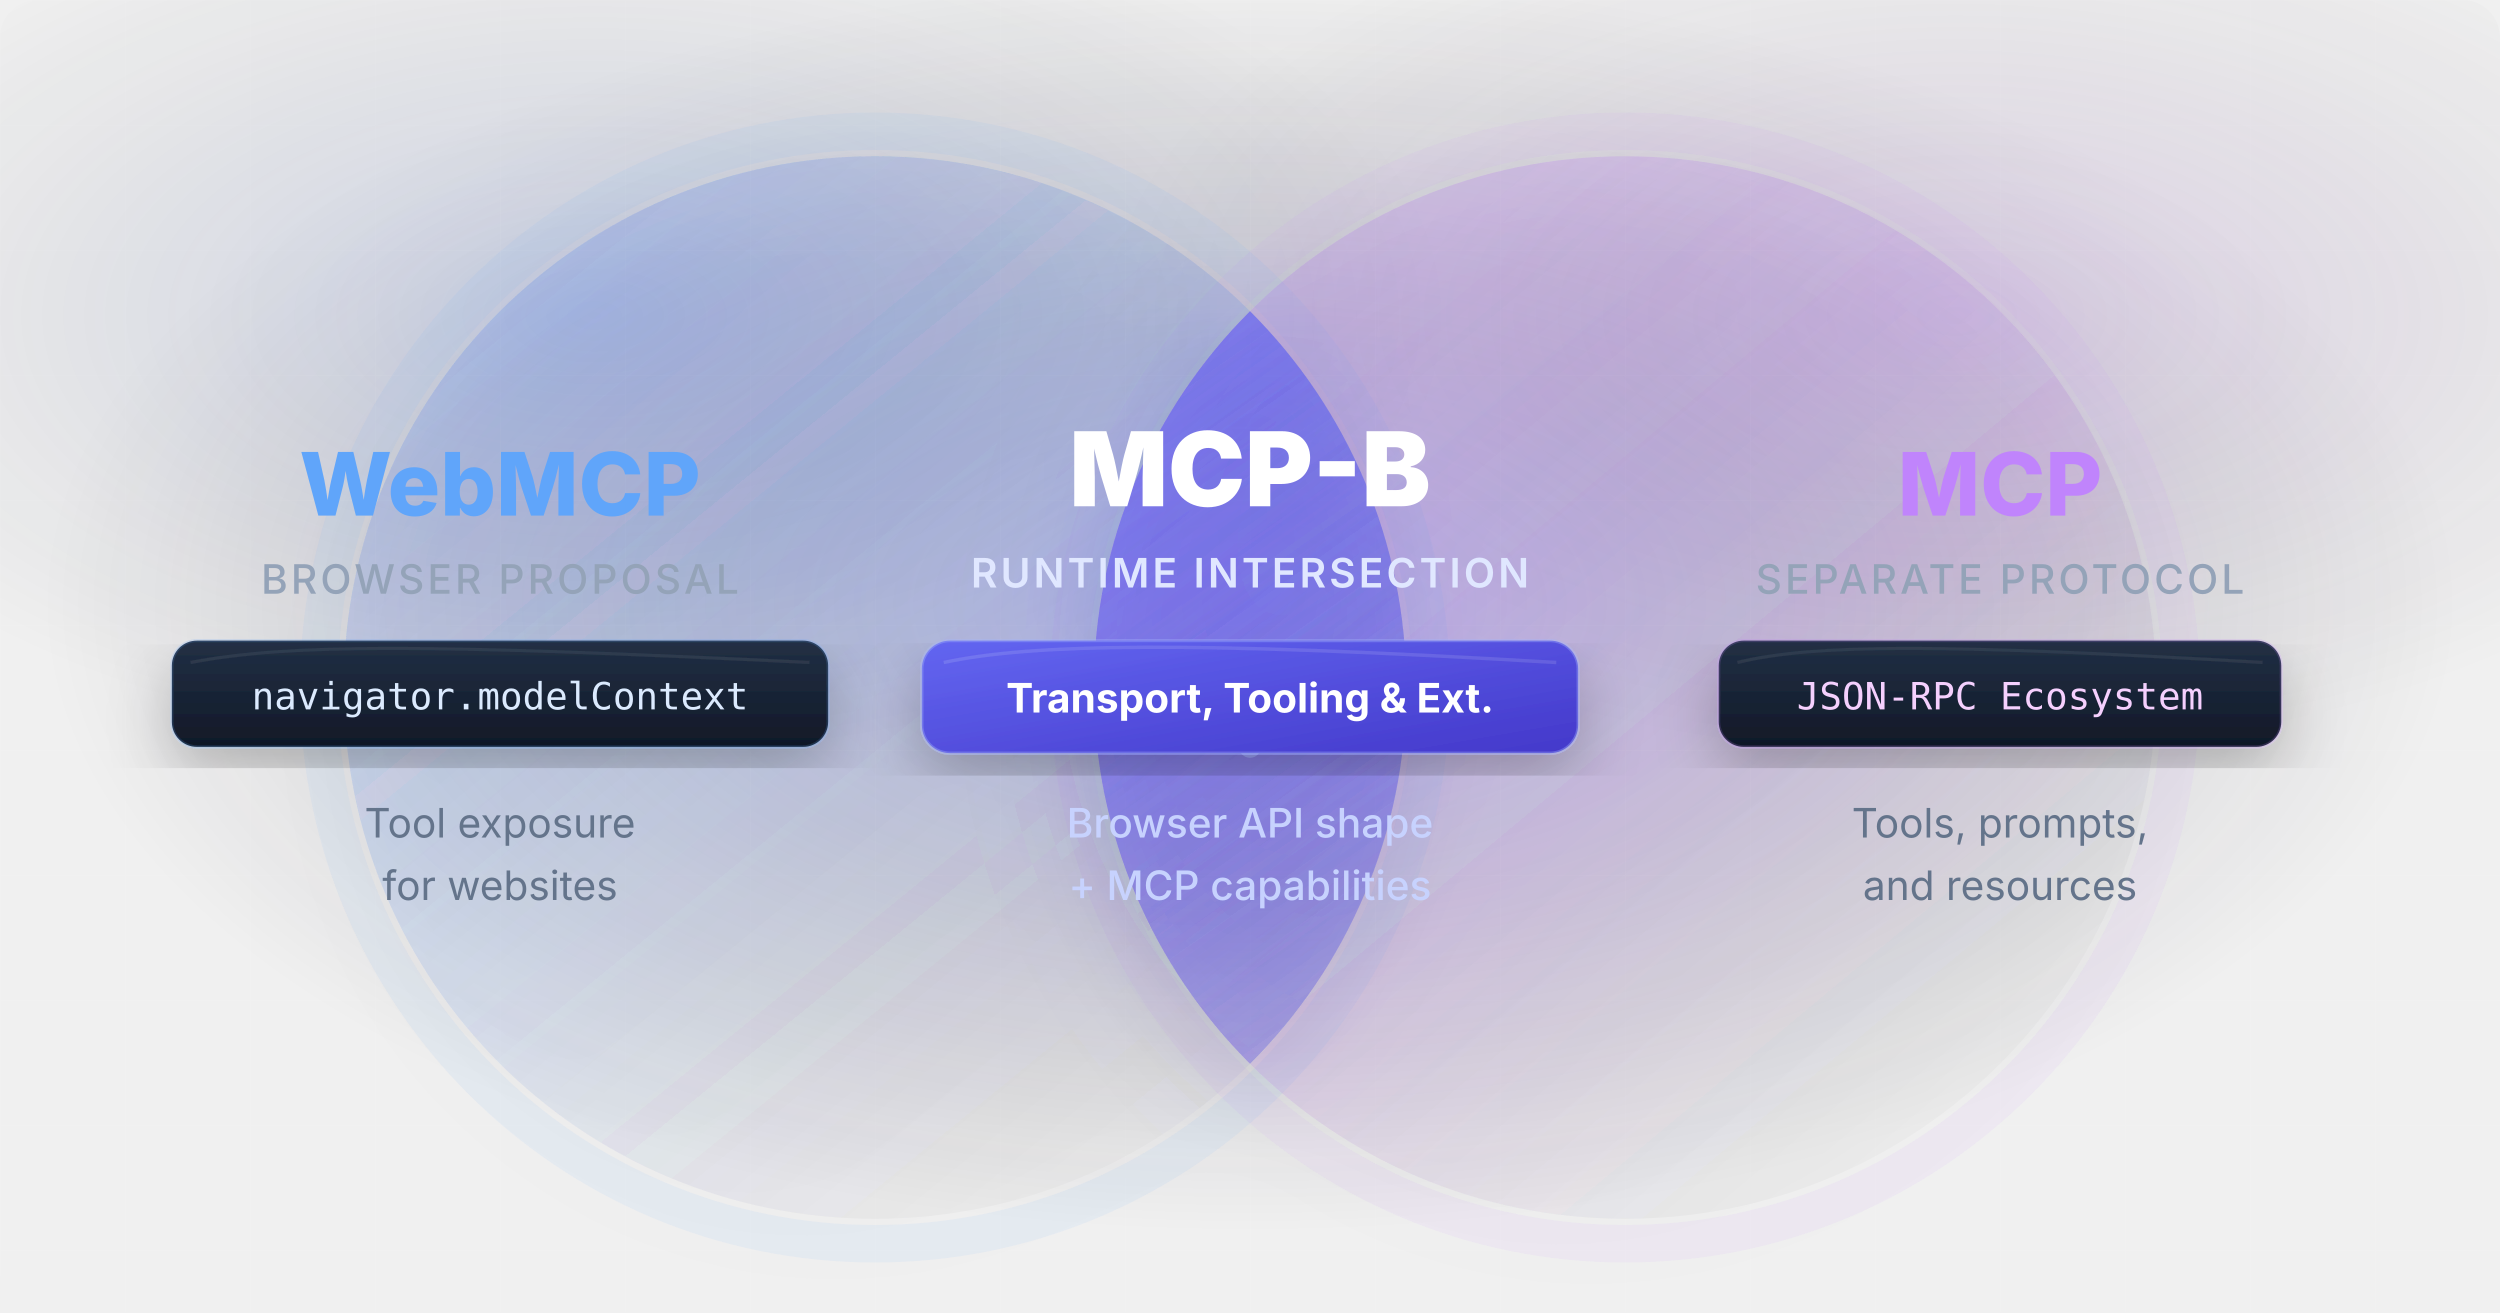
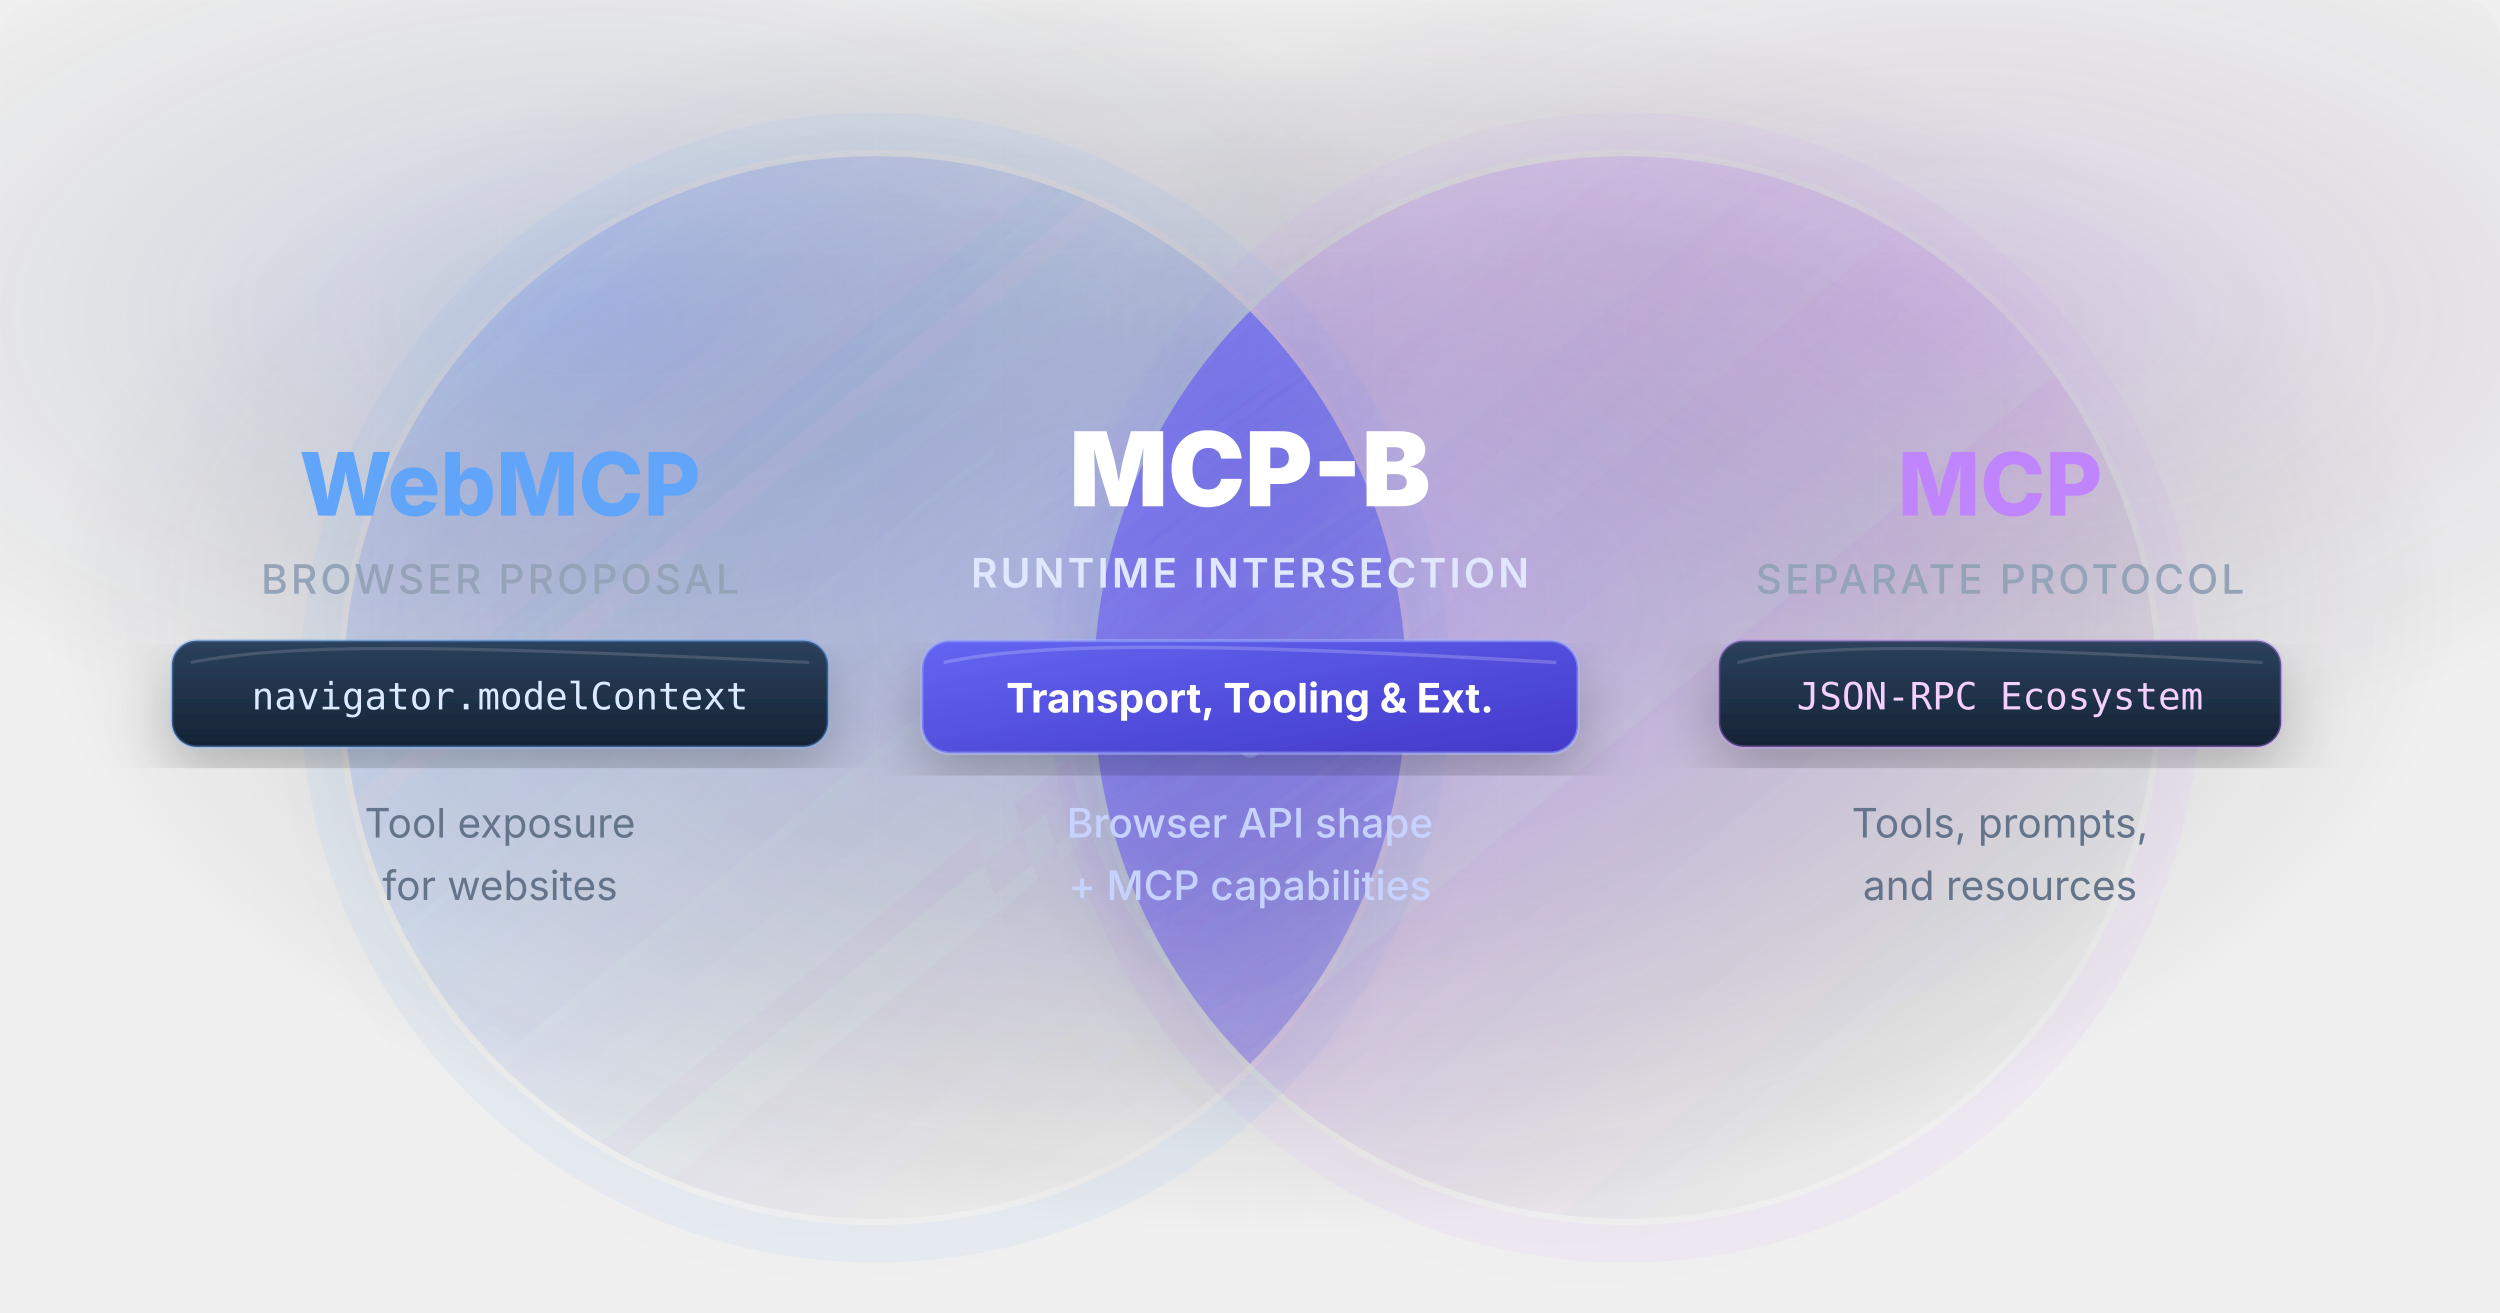
<svg xmlns="http://www.w3.org/2000/svg" viewBox="0 0 800 420">
  <defs>
    <linearGradient id="f" x1="16%" x2="78%" y1="12%" y2="88%">
      <stop offset="0%" stop-color="#2563eb" stop-opacity=".18" />
      <stop offset="54%" stop-color="#1d4ed8" stop-opacity=".08" />
      <stop offset="100%" stop-color="#0b1220" stop-opacity=".02" />
    </linearGradient>
    <linearGradient id="g" x1="22%" x2="82%" y1="16%" y2="88%">
      <stop offset="0%" stop-color="#a855f7" stop-opacity=".18" />
      <stop offset="56%" stop-color="#7e22ce" stop-opacity=".08" />
      <stop offset="100%" stop-color="#140b1d" stop-opacity=".02" />
    </linearGradient>
    <linearGradient id="h" x1="22%" x2="80%" y1="10%" y2="92%">
      <stop offset="0%" stop-color="#6366f1" stop-opacity=".66" />
      <stop offset="58%" stop-color="#4f46e5" stop-opacity=".3" />
      <stop offset="100%" stop-color="#312e81" stop-opacity=".12" />
    </linearGradient>
    <linearGradient id="r" x1="0%" x2="0%" y1="0%" y2="100%">
-       <stop offset="0%" stop-color="#223045" />
-       <stop offset="100%" stop-color="#101827" />
+       <stop offset="0%" stop-color="#2b415d" />
+       <stop offset="100%" stop-color="#162335" />
    </linearGradient>
    <linearGradient id="s" x1="0%" x2="100%" y1="0%" y2="100%">
      <stop offset="0%" stop-color="#6366f1" />
      <stop offset="100%" stop-color="#4338ca" />
    </linearGradient>
    <linearGradient id="n" x1="0%" x2="100%" y1="0%" y2="0%">
      <stop offset="0%" stop-color="#60a5fa" stop-opacity="0" />
      <stop offset="100%" stop-color="#60a5fa" stop-opacity=".44" />
    </linearGradient>
    <linearGradient id="o" x1="0%" x2="100%" y1="0%" y2="0%">
      <stop offset="0%" stop-color="#c084fc" stop-opacity=".44" />
      <stop offset="100%" stop-color="#c084fc" stop-opacity="0" />
    </linearGradient>
    <linearGradient id="p" x1="0%" x2="100%" y1="0%" y2="0%">
      <stop offset="0%" stop-color="#818cf8" stop-opacity="0" />
      <stop offset="50%" stop-color="#a5b4fc" stop-opacity=".58" />
      <stop offset="100%" stop-color="#818cf8" stop-opacity="0" />
    </linearGradient>
    <radialGradient id="c" cx="50%" cy="46%" r="48%">
      <stop offset="0%" stop-color="#4f46e5" stop-opacity=".28" />
      <stop offset="42%" stop-color="#312e81" stop-opacity=".18" />
      <stop offset="100%" stop-color="#08060d" stop-opacity="0" />
    </radialGradient>
    <radialGradient id="a" cx="24%" cy="24%" r="34%">
      <stop offset="0%" stop-color="#1d4ed8" stop-opacity=".16" />
      <stop offset="100%" stop-color="#08060d" stop-opacity="0" />
    </radialGradient>
    <radialGradient id="b" cx="78%" cy="24%" r="34%">
      <stop offset="0%" stop-color="#7e22ce" stop-opacity=".15" />
      <stop offset="100%" stop-color="#08060d" stop-opacity="0" />
    </radialGradient>
    <filter id="e" width="140%" height="140%" x="-20%" y="-20%">
      <feDropShadow dx="0" dy="12" flood-color="#020617" flood-opacity=".24" stdDeviation="14" />
    </filter>
    <filter id="q" width="140%" height="140%" x="-20%" y="-20%">
      <feDropShadow dx="0" dy="8" flood-color="#020617" flood-opacity=".24" stdDeviation="10" />
    </filter>
    <filter id="j" width="180%" height="180%" x="-40%" y="-40%">
      <feDropShadow dx="0" dy="0" flood-color="#6366f1" flood-opacity=".24" stdDeviation="14" />
      <feDropShadow dx="0" dy="0" flood-color="#2563eb" flood-opacity=".1" stdDeviation="28" />
    </filter>
    <clipPath id="i">
      <circle cx="280" cy="220" r="170" />
    </clipPath>
    <pattern id="d" width="40" height="40" patternUnits="userSpaceOnUse">
      <path fill="none" stroke="rgba(255,255,255,0.045)" stroke-width=".5" d="M40 0H0v40" />
    </pattern>
  </defs>
  <rect width="100%" height="100%" fill="url(#a)" rx="12" />
  <rect width="100%" height="100%" fill="url(#b)" rx="12" />
  <rect width="100%" height="100%" fill="url(#c)" rx="12" />
  <rect width="100%" height="100%" fill="url(#d)" rx="12" />
  <g fill="none" stroke-opacity=".08" opacity=".92">
    <circle cx="280" cy="220" r="178" stroke="#60a5fa" stroke-width="12" />
    <circle cx="520" cy="220" r="178" stroke="#c084fc" stroke-width="12" />
  </g>
  <g filter="url(#e)">
    <circle cx="280" cy="220" r="170" fill="url(#f)" />
    <circle cx="520" cy="220" r="170" fill="url(#g)" />
    <circle cx="520" cy="220" r="170" fill="url(#h)" clip-path="url(#i)" filter="url(#j)" />
  </g>
  <path fill="none" stroke="url(#n)" stroke-linecap="round" stroke-width="1.2" d="M265 221h-53" />
  <path fill="none" stroke="url(#o)" stroke-linecap="round" stroke-width="1.2" d="M535 221h53" />
  <path fill="none" stroke="url(#p)" stroke-linecap="round" stroke-width="1.2" d="M356 239h88" />
  <circle cx="212" cy="221" r="3.5" fill="#60a5fa" fill-opacity=".56" />
  <circle cx="588" cy="221" r="3.5" fill="#c084fc" fill-opacity=".56" />
  <circle cx="400" cy="239" r="3.5" fill="#a5b4fc" fill-opacity=".58" />
  <text x="160" y="165" fill="#60a5fa" font-family="system-ui, -apple-system, sans-serif" font-size="28" font-weight="800" text-anchor="middle">WebMCP</text>
  <text x="160" y="190" fill="#94a3b8" font-family="system-ui, -apple-system, sans-serif" font-size="13" font-weight="500" letter-spacing="1" text-anchor="middle">BROWSER PROPOSAL</text>
  <g filter="url(#q)">
-     <rect width="210" height="34" x="55" y="205" fill="url(#r)" stroke="rgba(96,165,250,0.18)" rx="8" />
-     <path fill="none" stroke="#fff" stroke-opacity=".07" d="M61 212c31-6 75-6 198 0" />
+     <rect width="210" height="34" x="55" y="205" fill="url(#r)" stroke="rgba(96,165,250,0.34)" rx="8" />
+     <path fill="none" stroke="#fff" stroke-opacity=".14" d="M61 212c31-6 75-6 198 0" />
    <text x="160" y="227" fill="#dbeafe" font-family="ui-monospace, &quot;SFMono-Regular&quot;, monospace" font-size="12" text-anchor="middle">navigator.modelContext</text>
  </g>
  <text x="160" y="268" fill="#64748b" font-family="system-ui, -apple-system, sans-serif" font-size="13" text-anchor="middle">Tool exposure</text>
  <text x="160" y="288" fill="#64748b" font-family="system-ui, -apple-system, sans-serif" font-size="13" text-anchor="middle">for websites</text>
  <text x="640" y="165" fill="#c084fc" font-family="system-ui, -apple-system, sans-serif" font-size="28" font-weight="800" text-anchor="middle">MCP</text>
  <text x="640" y="190" fill="#94a3b8" font-family="system-ui, -apple-system, sans-serif" font-size="13" font-weight="500" letter-spacing="1" text-anchor="middle">SEPARATE PROTOCOL</text>
  <g filter="url(#q)">
-     <rect width="180" height="34" x="550" y="205" fill="url(#r)" stroke="rgba(192,132,252,0.18)" rx="8" />
-     <path fill="none" stroke="#fff" stroke-opacity=".07" d="M556 212c24-6 66-6 168 0" />
+     <rect width="180" height="34" x="550" y="205" fill="url(#r)" stroke="rgba(192,132,252,0.34)" rx="8" />
+     <path fill="none" stroke="#fff" stroke-opacity=".14" d="M556 212c24-6 66-6 168 0" />
    <text x="640" y="227" fill="#f5d0fe" font-family="ui-monospace, &quot;SFMono-Regular&quot;, monospace" font-size="12" text-anchor="middle">JSON-RPC Ecosystem</text>
  </g>
  <text x="640" y="268" fill="#64748b" font-family="system-ui, -apple-system, sans-serif" font-size="13" text-anchor="middle">Tools, prompts,</text>
  <text x="640" y="288" fill="#64748b" font-family="system-ui, -apple-system, sans-serif" font-size="13" text-anchor="middle">and resources</text>
  <text x="400" y="162" fill="#fff" font-family="system-ui, -apple-system, sans-serif" font-size="33" font-weight="900" text-anchor="middle">MCP-B</text>
  <text x="400" y="188" fill="#e0e7ff" font-family="system-ui, -apple-system, sans-serif" font-size="13" font-weight="600" letter-spacing="1" text-anchor="middle">RUNTIME INTERSECTION</text>
  <g filter="url(#q)">
-     <rect width="210" height="36" x="295" y="205" fill="url(#s)" stroke="rgba(165,180,252,0.36)" rx="9" />
-     <path fill="none" stroke="#fff" stroke-opacity=".12" stroke-width="1.1" d="M302 212c28-6 78-7 196 0" />
+     <rect width="210" height="36" x="295" y="205" fill="url(#s)" stroke="rgba(165,180,252,0.5)" rx="9" />
+     <path fill="none" stroke="#fff" stroke-opacity=".2" stroke-width="1.1" d="M302 212c28-6 78-7 196 0" />
    <text x="400" y="228" fill="#fff" font-family="system-ui, -apple-system, sans-serif" font-size="13" font-weight="650" text-anchor="middle">Transport, Tooling &amp; Ext.</text>
  </g>
  <text x="400" y="268" fill="#c7d2fe" font-family="system-ui, -apple-system, sans-serif" font-size="13" font-weight="500" text-anchor="middle">Browser API shape</text>
  <text x="400" y="288" fill="#c7d2fe" font-family="system-ui, -apple-system, sans-serif" font-size="13" font-weight="500" text-anchor="middle">+ MCP capabilities</text>
</svg>
